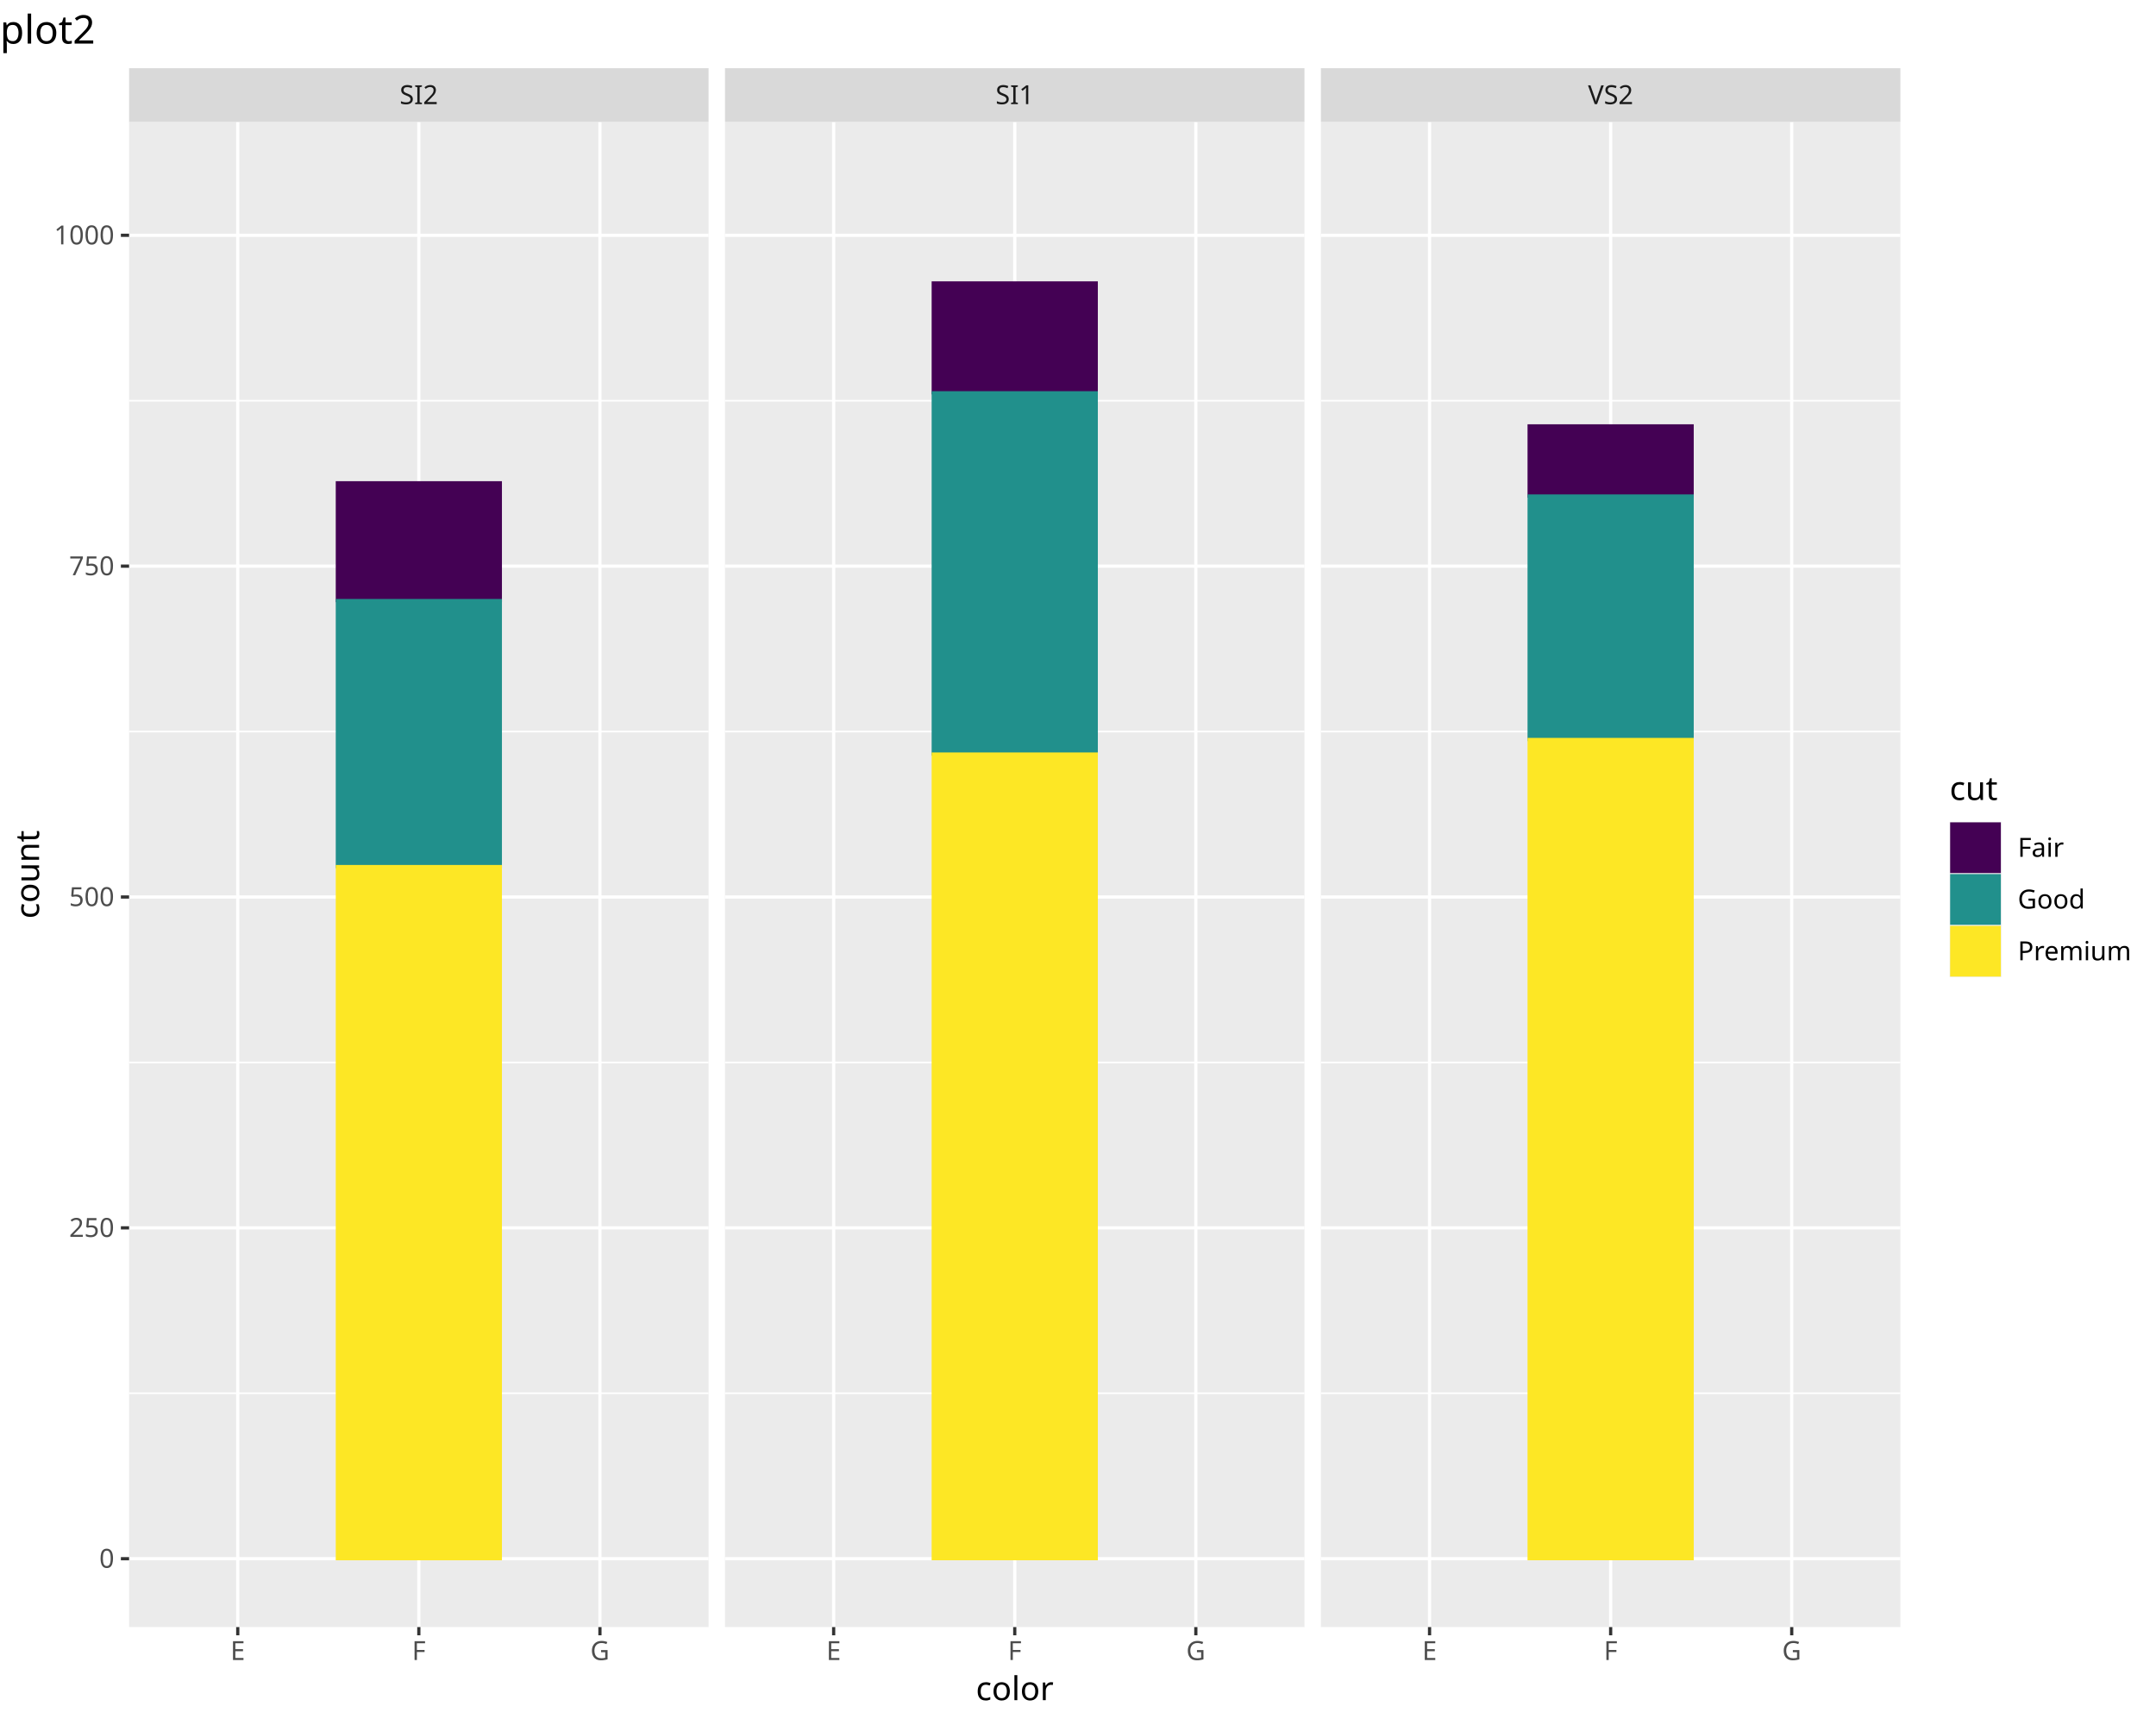
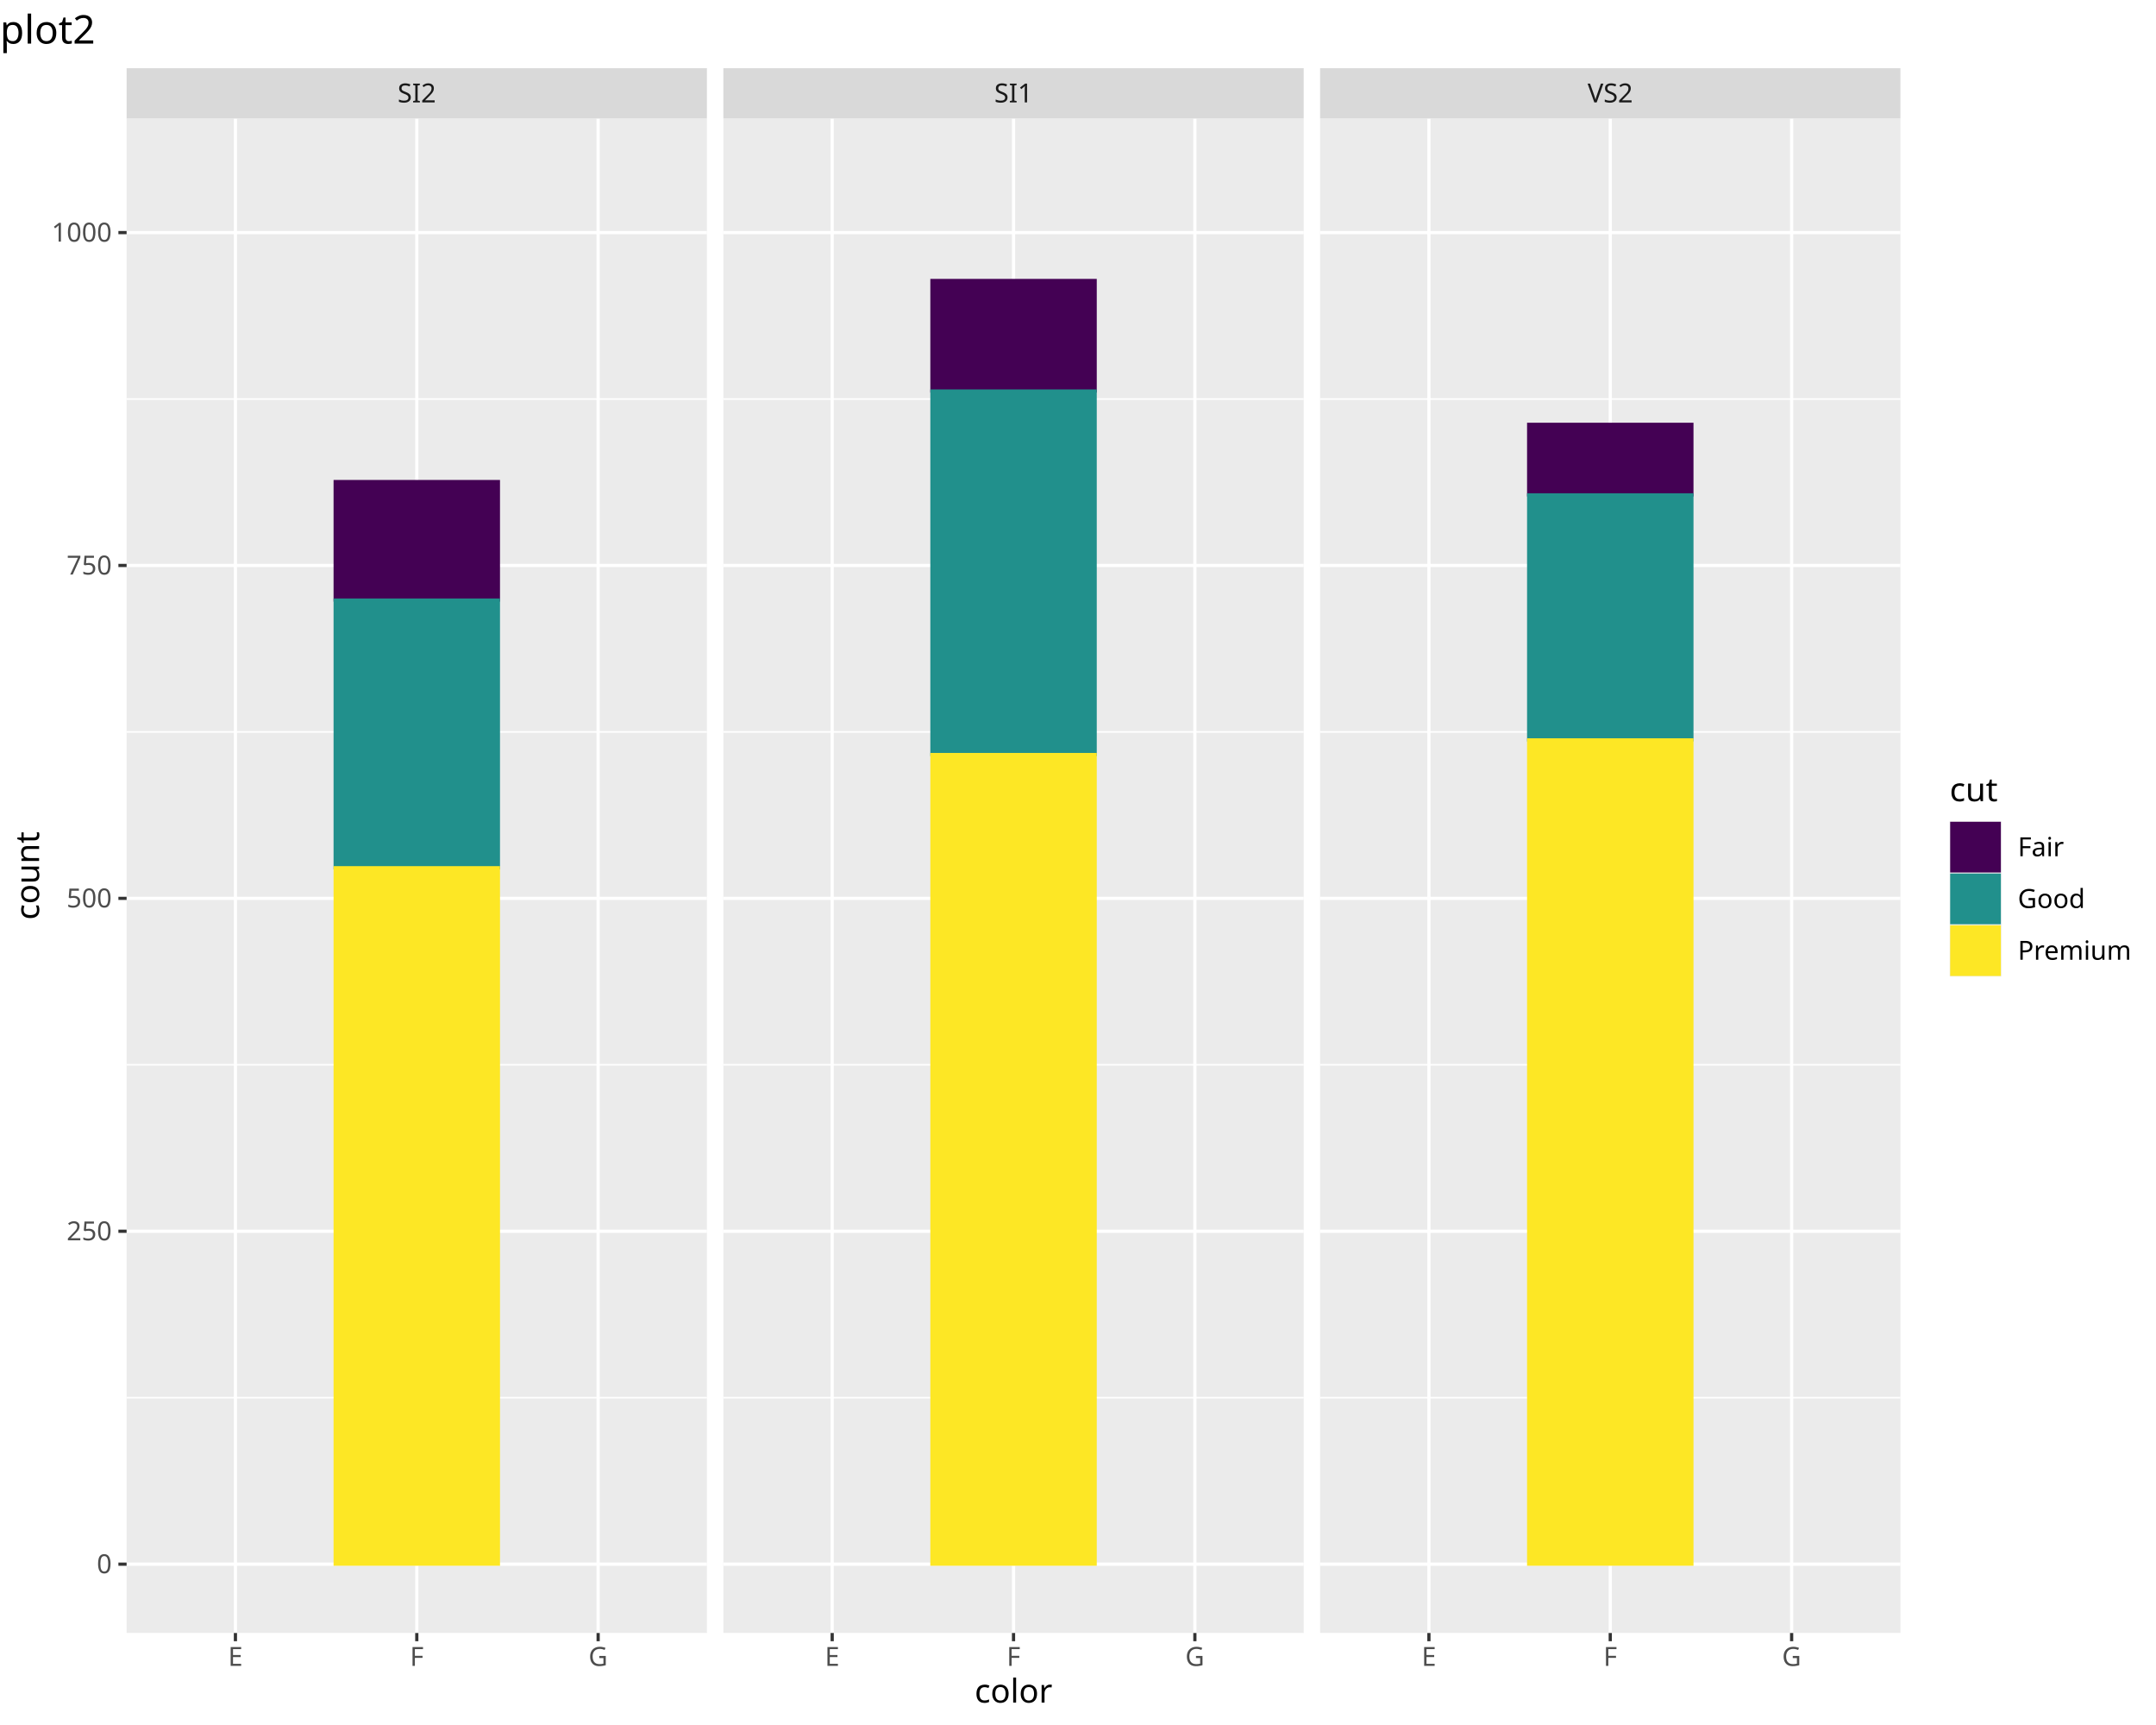
<svg xmlns="http://www.w3.org/2000/svg" class="svglite" data-engine-version="2.0" width="720.00pt" height="576.00pt" viewBox="0 0 720.00 576.00">
  <defs>
    <style type="text/css">
    .svglite line, .svglite polyline, .svglite polygon, .svglite path, .svglite rect, .svglite circle {
      fill: none;
      stroke: #000000;
      stroke-linecap: round;
      stroke-linejoin: round;
      stroke-miterlimit: 10.00;
    }
  </style>
  </defs>
  <rect width="100%" height="100%" style="stroke: none; fill: #FFFFFF;" />
  <defs>
    <clipPath id="cpMC4wMHw3MjAuMDB8MC4wMHw1NzYuMDA=">
      <rect x="0.00" y="0.00" width="720.00" height="576.00" />
    </clipPath>
  </defs>
  <g clip-path="url(#cpMC4wMHw3MjAuMDB8MC4wMHw1NzYuMDA=)">
- </g>
+     <rect x="0.00" y="0.00" width="720.00" height="576.00" style="stroke-width: 0.00; stroke: none;" />
+   </g>
  <defs>
    <clipPath id="cpMC4wMHw3MjAuMDB8MTcuMzB8NTc2LjAw">
      <rect x="0.00" y="17.30" width="720.00" height="558.70" />
    </clipPath>
  </defs>
  <g clip-path="url(#cpMC4wMHw3MjAuMDB8MTcuMzB8NTc2LjAw)">
    <rect x="0" y="17.30" width="720.00" height="558.70" style="stroke-width: 1.07; stroke: #FFFFFF; fill: #FFFFFF;" />
  </g>
-   <defs>
-     <clipPath id="cpNDMuMTF8MjM2LjYzfDQwLjcwfDU0My4zMQ==">
-       <rect x="43.11" y="40.70" width="193.52" height="502.61" />
-     </clipPath>
-   </defs>
-   <g clip-path="url(#cpNDMuMTF8MjM2LjYzfDQwLjcwfDU0My4zMQ==)">
-     <rect x="43.11" y="40.70" width="193.52" height="502.61" style="stroke-width: 1.07; stroke: none; fill: #EBEBEB;" />
-     <polyline points="43.11,465.23 236.63,465.23 " style="stroke-width: 0.53; stroke: #FFFFFF; stroke-linecap: butt;" />
-     <polyline points="43.11,354.76 236.63,354.76 " style="stroke-width: 0.53; stroke: #FFFFFF; stroke-linecap: butt;" />
-     <polyline points="43.11,244.28 236.63,244.28 " style="stroke-width: 0.53; stroke: #FFFFFF; stroke-linecap: butt;" />
-     <polyline points="43.11,133.81 236.63,133.81 " style="stroke-width: 0.53; stroke: #FFFFFF; stroke-linecap: butt;" />
-     <polyline points="43.11,520.47 236.63,520.47 " style="stroke-width: 1.07; stroke: #FFFFFF; stroke-linecap: butt;" />
-     <polyline points="43.11,409.99 236.63,409.99 " style="stroke-width: 1.07; stroke: #FFFFFF; stroke-linecap: butt;" />
-     <polyline points="43.11,299.52 236.63,299.52 " style="stroke-width: 1.07; stroke: #FFFFFF; stroke-linecap: butt;" />
-     <polyline points="43.11,189.05 236.63,189.05 " style="stroke-width: 1.07; stroke: #FFFFFF; stroke-linecap: butt;" />
-     <polyline points="43.11,78.57 236.63,78.57 " style="stroke-width: 1.07; stroke: #FFFFFF; stroke-linecap: butt;" />
-     <polyline points="79.40,543.31 79.40,40.70 " style="stroke-width: 1.07; stroke: #FFFFFF; stroke-linecap: butt;" />
-     <polyline points="139.87,543.31 139.87,40.70 " style="stroke-width: 1.07; stroke: #FFFFFF; stroke-linecap: butt;" />
-     <polyline points="200.35,543.31 200.35,40.70 " style="stroke-width: 1.07; stroke: #FFFFFF; stroke-linecap: butt;" />
-     <rect x="112.66" y="161.21" width="54.43" height="39.33" style="stroke-width: 1.07; stroke: #440154; stroke-linecap: butt; stroke-linejoin: miter; fill: #440154;" />
-     <rect x="112.66" y="200.54" width="54.43" height="88.82" style="stroke-width: 1.07; stroke: #21908C; stroke-linecap: butt; stroke-linejoin: miter; fill: #21908C;" />
-     <rect x="112.66" y="289.36" width="54.43" height="231.11" style="stroke-width: 1.07; stroke: #FDE725; stroke-linecap: butt; stroke-linejoin: miter; fill: #FDE725;" />
-   </g>
-   <g clip-path="url(#cpMC4wMHw3MjAuMDB8MTcuMzB8NTc2LjAw)">
- </g>
-   <defs>
-     <clipPath id="cpMjQyLjExfDQzNS42NHw0MC43MHw1NDMuMzE=">
-       <rect x="242.11" y="40.70" width="193.52" height="502.61" />
-     </clipPath>
-   </defs>
-   <g clip-path="url(#cpMjQyLjExfDQzNS42NHw0MC43MHw1NDMuMzE=)">
-     <rect x="242.11" y="40.70" width="193.52" height="502.61" style="stroke-width: 1.07; stroke: none; fill: #EBEBEB;" />
-     <polyline points="242.11,465.23 435.64,465.23 " style="stroke-width: 0.53; stroke: #FFFFFF; stroke-linecap: butt;" />
-     <polyline points="242.11,354.76 435.64,354.76 " style="stroke-width: 0.53; stroke: #FFFFFF; stroke-linecap: butt;" />
-     <polyline points="242.11,244.28 435.64,244.28 " style="stroke-width: 0.53; stroke: #FFFFFF; stroke-linecap: butt;" />
-     <polyline points="242.11,133.81 435.64,133.81 " style="stroke-width: 0.53; stroke: #FFFFFF; stroke-linecap: butt;" />
-     <polyline points="242.11,520.47 435.64,520.47 " style="stroke-width: 1.07; stroke: #FFFFFF; stroke-linecap: butt;" />
-     <polyline points="242.11,409.99 435.64,409.99 " style="stroke-width: 1.07; stroke: #FFFFFF; stroke-linecap: butt;" />
-     <polyline points="242.11,299.52 435.64,299.52 " style="stroke-width: 1.07; stroke: #FFFFFF; stroke-linecap: butt;" />
-     <polyline points="242.11,189.05 435.64,189.05 " style="stroke-width: 1.07; stroke: #FFFFFF; stroke-linecap: butt;" />
-     <polyline points="242.11,78.57 435.64,78.57 " style="stroke-width: 1.07; stroke: #FFFFFF; stroke-linecap: butt;" />
-     <polyline points="278.40,543.31 278.40,40.70 " style="stroke-width: 1.07; stroke: #FFFFFF; stroke-linecap: butt;" />
-     <polyline points="338.88,543.31 338.88,40.70 " style="stroke-width: 1.07; stroke: #FFFFFF; stroke-linecap: butt;" />
-     <polyline points="399.35,543.31 399.35,40.70 " style="stroke-width: 1.07; stroke: #FFFFFF; stroke-linecap: butt;" />
-     <rect x="311.66" y="94.48" width="54.43" height="36.68" style="stroke-width: 1.07; stroke: #440154; stroke-linecap: butt; stroke-linejoin: miter; fill: #440154;" />
-     <rect x="311.66" y="131.16" width="54.43" height="120.64" style="stroke-width: 1.07; stroke: #21908C; stroke-linecap: butt; stroke-linejoin: miter; fill: #21908C;" />
-     <rect x="311.66" y="251.79" width="54.43" height="268.67" style="stroke-width: 1.07; stroke: #FDE725; stroke-linecap: butt; stroke-linejoin: miter; fill: #FDE725;" />
-   </g>
-   <g clip-path="url(#cpMC4wMHw3MjAuMDB8MTcuMzB8NTc2LjAw)">
- </g>
-   <defs>
-     <clipPath id="cpNDQxLjEyfDYzNC42NHw0MC43MHw1NDMuMzE=">
-       <rect x="441.12" y="40.70" width="193.52" height="502.61" />
-     </clipPath>
-   </defs>
-   <g clip-path="url(#cpNDQxLjEyfDYzNC42NHw0MC43MHw1NDMuMzE=)">
-     <rect x="441.12" y="40.70" width="193.52" height="502.61" style="stroke-width: 1.07; stroke: none; fill: #EBEBEB;" />
-     <polyline points="441.12,465.23 634.64,465.23 " style="stroke-width: 0.53; stroke: #FFFFFF; stroke-linecap: butt;" />
-     <polyline points="441.12,354.76 634.64,354.76 " style="stroke-width: 0.53; stroke: #FFFFFF; stroke-linecap: butt;" />
-     <polyline points="441.12,244.28 634.64,244.28 " style="stroke-width: 0.53; stroke: #FFFFFF; stroke-linecap: butt;" />
-     <polyline points="441.12,133.81 634.64,133.81 " style="stroke-width: 0.53; stroke: #FFFFFF; stroke-linecap: butt;" />
-     <polyline points="441.12,520.47 634.64,520.47 " style="stroke-width: 1.07; stroke: #FFFFFF; stroke-linecap: butt;" />
-     <polyline points="441.12,409.99 634.64,409.99 " style="stroke-width: 1.07; stroke: #FFFFFF; stroke-linecap: butt;" />
-     <polyline points="441.12,299.52 634.64,299.52 " style="stroke-width: 1.07; stroke: #FFFFFF; stroke-linecap: butt;" />
-     <polyline points="441.12,189.05 634.64,189.05 " style="stroke-width: 1.07; stroke: #FFFFFF; stroke-linecap: butt;" />
-     <polyline points="441.12,78.57 634.64,78.57 " style="stroke-width: 1.07; stroke: #FFFFFF; stroke-linecap: butt;" />
-     <polyline points="477.40,543.31 477.40,40.70 " style="stroke-width: 1.07; stroke: #FFFFFF; stroke-linecap: butt;" />
-     <polyline points="537.88,543.31 537.88,40.70 " style="stroke-width: 1.07; stroke: #FFFFFF; stroke-linecap: butt;" />
-     <polyline points="598.35,543.31 598.35,40.70 " style="stroke-width: 1.07; stroke: #FFFFFF; stroke-linecap: butt;" />
-     <rect x="510.66" y="142.21" width="54.43" height="23.42" style="stroke-width: 1.07; stroke: #440154; stroke-linecap: butt; stroke-linejoin: miter; fill: #440154;" />
-     <rect x="510.66" y="165.63" width="54.43" height="81.31" style="stroke-width: 1.07; stroke: #21908C; stroke-linecap: butt; stroke-linejoin: miter; fill: #21908C;" />
-     <rect x="510.66" y="246.93" width="54.43" height="273.53" style="stroke-width: 1.07; stroke: #FDE725; stroke-linecap: butt; stroke-linejoin: miter; fill: #FDE725;" />
-   </g>
-   <g clip-path="url(#cpMC4wMHw3MjAuMDB8MTcuMzB8NTc2LjAw)">
- </g>
-   <defs>
-     <clipPath id="cpNDMuMTF8MjM2LjYzfDIyLjc4fDQwLjcw">
-       <rect x="43.11" y="22.78" width="193.52" height="17.92" />
-     </clipPath>
-   </defs>
-   <g clip-path="url(#cpNDMuMTF8MjM2LjYzfDIyLjc4fDQwLjcw)">
-     <rect x="43.11" y="22.78" width="193.52" height="17.92" style="stroke-width: 1.07; stroke: none; fill: #D9D9D9;" />
-     <text x="139.87" y="34.77" text-anchor="middle" style="font-size: 8.80px; fill: #1A1A1A; font-family: sans;" textLength="13.21px" lengthAdjust="spacingAndGlyphs">SI2</text>
-   </g>
-   <g clip-path="url(#cpMC4wMHw3MjAuMDB8MTcuMzB8NTc2LjAw)">
- </g>
-   <defs>
-     <clipPath id="cpMjQyLjExfDQzNS42NHwyMi43OHw0MC43MA==">
-       <rect x="242.11" y="22.78" width="193.52" height="17.92" />
-     </clipPath>
-   </defs>
-   <g clip-path="url(#cpMjQyLjExfDQzNS42NHwyMi43OHw0MC43MA==)">
-     <rect x="242.11" y="22.78" width="193.52" height="17.92" style="stroke-width: 1.07; stroke: none; fill: #D9D9D9;" />
-     <text x="338.88" y="34.77" text-anchor="middle" style="font-size: 8.80px; fill: #1A1A1A; font-family: sans;" textLength="13.21px" lengthAdjust="spacingAndGlyphs">SI1</text>
-   </g>
-   <g clip-path="url(#cpMC4wMHw3MjAuMDB8MTcuMzB8NTc2LjAw)">
- </g>
-   <defs>
-     <clipPath id="cpNDQxLjEyfDYzNC42NHwyMi43OHw0MC43MA==">
-       <rect x="441.12" y="22.78" width="193.52" height="17.92" />
-     </clipPath>
-   </defs>
-   <g clip-path="url(#cpNDQxLjEyfDYzNC42NHwyMi43OHw0MC43MA==)">
-     <rect x="441.12" y="22.78" width="193.52" height="17.92" style="stroke-width: 1.07; stroke: none; fill: #D9D9D9;" />
-     <text x="537.88" y="34.77" text-anchor="middle" style="font-size: 8.80px; fill: #1A1A1A; font-family: sans;" textLength="16.64px" lengthAdjust="spacingAndGlyphs">VS2</text>
-   </g>
-   <g clip-path="url(#cpMC4wMHw3MjAuMDB8MTcuMzB8NTc2LjAw)">
- </g>
-   <g clip-path="url(#cpMC4wMHw3MjAuMDB8MC4wMHw1NzYuMDA=)">
- </g>
-   <g clip-path="url(#cpMC4wMHw3MjAuMDB8MTcuMzB8NTc2LjAw)">
- </g>
-   <g clip-path="url(#cpMC4wMHw3MjAuMDB8MC4wMHw1NzYuMDA=)">
- </g>
-   <g clip-path="url(#cpMC4wMHw3MjAuMDB8MTcuMzB8NTc2LjAw)">
- </g>
-   <g clip-path="url(#cpMC4wMHw3MjAuMDB8MC4wMHw1NzYuMDA=)">
- </g>
-   <g clip-path="url(#cpMC4wMHw3MjAuMDB8MTcuMzB8NTc2LjAw)">
- </g>
-   <g clip-path="url(#cpMC4wMHw3MjAuMDB8MC4wMHw1NzYuMDA=)">
-     <polyline points="79.40,546.05 79.40,543.31 " style="stroke-width: 1.07; stroke: #333333; stroke-linecap: butt;" />
-     <polyline points="139.87,546.05 139.87,543.31 " style="stroke-width: 1.07; stroke: #333333; stroke-linecap: butt;" />
-     <polyline points="200.35,546.05 200.35,543.31 " style="stroke-width: 1.07; stroke: #333333; stroke-linecap: butt;" />
-     <text x="79.40" y="554.30" text-anchor="middle" style="font-size: 8.80px; fill: #4D4D4D; font-family: sans;" textLength="5.87px" lengthAdjust="spacingAndGlyphs">E</text>
-     <text x="139.87" y="554.30" text-anchor="middle" style="font-size: 8.80px; fill: #4D4D4D; font-family: sans;" textLength="5.38px" lengthAdjust="spacingAndGlyphs">F</text>
-     <text x="200.35" y="554.30" text-anchor="middle" style="font-size: 8.80px; fill: #4D4D4D; font-family: sans;" textLength="6.85px" lengthAdjust="spacingAndGlyphs">G</text>
-   </g>
-   <g clip-path="url(#cpMC4wMHw3MjAuMDB8MTcuMzB8NTc2LjAw)">
- </g>
-   <g clip-path="url(#cpMC4wMHw3MjAuMDB8MC4wMHw1NzYuMDA=)">
-     <polyline points="278.40,546.05 278.40,543.31 " style="stroke-width: 1.07; stroke: #333333; stroke-linecap: butt;" />
-     <polyline points="338.88,546.05 338.88,543.31 " style="stroke-width: 1.07; stroke: #333333; stroke-linecap: butt;" />
-     <polyline points="399.35,546.05 399.35,543.31 " style="stroke-width: 1.07; stroke: #333333; stroke-linecap: butt;" />
-     <text x="278.40" y="554.30" text-anchor="middle" style="font-size: 8.80px; fill: #4D4D4D; font-family: sans;" textLength="5.87px" lengthAdjust="spacingAndGlyphs">E</text>
-     <text x="338.88" y="554.30" text-anchor="middle" style="font-size: 8.80px; fill: #4D4D4D; font-family: sans;" textLength="5.38px" lengthAdjust="spacingAndGlyphs">F</text>
-     <text x="399.35" y="554.30" text-anchor="middle" style="font-size: 8.80px; fill: #4D4D4D; font-family: sans;" textLength="6.85px" lengthAdjust="spacingAndGlyphs">G</text>
-   </g>
-   <g clip-path="url(#cpMC4wMHw3MjAuMDB8MTcuMzB8NTc2LjAw)">
- </g>
-   <g clip-path="url(#cpMC4wMHw3MjAuMDB8MC4wMHw1NzYuMDA=)">
-     <polyline points="477.40,546.05 477.40,543.31 " style="stroke-width: 1.07; stroke: #333333; stroke-linecap: butt;" />
-     <polyline points="537.88,546.05 537.88,543.31 " style="stroke-width: 1.07; stroke: #333333; stroke-linecap: butt;" />
-     <polyline points="598.35,546.05 598.35,543.31 " style="stroke-width: 1.07; stroke: #333333; stroke-linecap: butt;" />
-     <text x="477.40" y="554.30" text-anchor="middle" style="font-size: 8.80px; fill: #4D4D4D; font-family: sans;" textLength="5.87px" lengthAdjust="spacingAndGlyphs">E</text>
-     <text x="537.88" y="554.30" text-anchor="middle" style="font-size: 8.80px; fill: #4D4D4D; font-family: sans;" textLength="5.38px" lengthAdjust="spacingAndGlyphs">F</text>
-     <text x="598.35" y="554.30" text-anchor="middle" style="font-size: 8.80px; fill: #4D4D4D; font-family: sans;" textLength="6.85px" lengthAdjust="spacingAndGlyphs">G</text>
-   </g>
-   <g clip-path="url(#cpMC4wMHw3MjAuMDB8MTcuMzB8NTc2LjAw)">
- </g>
-   <g clip-path="url(#cpMC4wMHw3MjAuMDB8MC4wMHw1NzYuMDA=)">
- </g>
-   <g clip-path="url(#cpMC4wMHw3MjAuMDB8MTcuMzB8NTc2LjAw)">
- </g>
-   <g clip-path="url(#cpMC4wMHw3MjAuMDB8MC4wMHw1NzYuMDA=)">
- </g>
-   <g clip-path="url(#cpMC4wMHw3MjAuMDB8MTcuMzB8NTc2LjAw)">
- </g>
-   <g clip-path="url(#cpMC4wMHw3MjAuMDB8MC4wMHw1NzYuMDA=)">
-     <text x="38.18" y="523.50" text-anchor="end" style="font-size: 8.80px; fill: #4D4D4D; font-family: sans;" textLength="4.89px" lengthAdjust="spacingAndGlyphs">0</text>
-     <text x="38.18" y="413.02" text-anchor="end" style="font-size: 8.80px; fill: #4D4D4D; font-family: sans;" textLength="14.68px" lengthAdjust="spacingAndGlyphs">250</text>
-     <text x="38.18" y="302.55" text-anchor="end" style="font-size: 8.80px; fill: #4D4D4D; font-family: sans;" textLength="14.68px" lengthAdjust="spacingAndGlyphs">500</text>
-     <text x="38.18" y="192.07" text-anchor="end" style="font-size: 8.80px; fill: #4D4D4D; font-family: sans;" textLength="14.68px" lengthAdjust="spacingAndGlyphs">750</text>
-     <text x="38.18" y="81.60" text-anchor="end" style="font-size: 8.80px; fill: #4D4D4D; font-family: sans;" textLength="19.58px" lengthAdjust="spacingAndGlyphs">1000</text>
-     <polyline points="40.37,520.47 43.11,520.47 " style="stroke-width: 1.07; stroke: #333333; stroke-linecap: butt;" />
-     <polyline points="40.37,409.99 43.11,409.99 " style="stroke-width: 1.07; stroke: #333333; stroke-linecap: butt;" />
-     <polyline points="40.37,299.52 43.11,299.52 " style="stroke-width: 1.07; stroke: #333333; stroke-linecap: butt;" />
-     <polyline points="40.37,189.05 43.11,189.05 " style="stroke-width: 1.07; stroke: #333333; stroke-linecap: butt;" />
-     <polyline points="40.37,78.57 43.11,78.57 " style="stroke-width: 1.07; stroke: #333333; stroke-linecap: butt;" />
-   </g>
-   <g clip-path="url(#cpMC4wMHw3MjAuMDB8MTcuMzB8NTc2LjAw)">
- </g>
-   <g clip-path="url(#cpMC4wMHw3MjAuMDB8MC4wMHw1NzYuMDA=)">
- </g>
-   <g clip-path="url(#cpMC4wMHw3MjAuMDB8MTcuMzB8NTc2LjAw)">
- </g>
-   <g clip-path="url(#cpMC4wMHw3MjAuMDB8MC4wMHw1NzYuMDA=)">
- </g>
-   <g clip-path="url(#cpMC4wMHw3MjAuMDB8MTcuMzB8NTc2LjAw)">
- </g>
-   <g clip-path="url(#cpMC4wMHw3MjAuMDB8MC4wMHw1NzYuMDA=)">
- </g>
-   <g clip-path="url(#cpMC4wMHw3MjAuMDB8MTcuMzB8NTc2LjAw)">
- </g>
-   <g clip-path="url(#cpMC4wMHw3MjAuMDB8MC4wMHw1NzYuMDA=)">
- </g>
-   <g clip-path="url(#cpMC4wMHw3MjAuMDB8MTcuMzB8NTc2LjAw)">
- </g>
-   <g clip-path="url(#cpMC4wMHw3MjAuMDB8MC4wMHw1NzYuMDA=)">
-     <text x="338.88" y="567.71" text-anchor="middle" style="font-size: 11.00px; font-family: sans;" textLength="23.85px" lengthAdjust="spacingAndGlyphs">color</text>
-   </g>
-   <g clip-path="url(#cpMC4wMHw3MjAuMDB8MTcuMzB8NTc2LjAw)">
- </g>
-   <g clip-path="url(#cpMC4wMHw3MjAuMDB8MC4wMHw1NzYuMDA=)">
-     <text transform="translate(13.05,292.01) rotate(-90)" text-anchor="middle" style="font-size: 11.00px; font-family: sans;" textLength="26.91px" lengthAdjust="spacingAndGlyphs">count</text>
-   </g>
-   <g clip-path="url(#cpMC4wMHw3MjAuMDB8MTcuMzB8NTc2LjAw)">
- </g>
-   <g clip-path="url(#cpMC4wMHw3MjAuMDB8MC4wMHw1NzYuMDA=)">
- </g>
-   <g clip-path="url(#cpMC4wMHw3MjAuMDB8MTcuMzB8NTc2LjAw)">
- </g>
-   <g clip-path="url(#cpMC4wMHw3MjAuMDB8MC4wMHw1NzYuMDA=)">
-     <rect x="645.60" y="252.27" width="68.92" height="79.47" style="stroke-width: 1.07; stroke: none; fill: #FFFFFF;" />
-     <text x="651.08" y="267.13" style="font-size: 11.00px; font-family: sans;" textLength="14.68px" lengthAdjust="spacingAndGlyphs">cut</text>
-     <rect x="651.08" y="274.42" width="17.28" height="17.28" style="stroke-width: 1.07; stroke: none; fill: #EBEBEB;" />
-     <rect x="651.79" y="275.13" width="15.86" height="15.86" style="stroke-width: 1.07; stroke: #440154; stroke-linecap: butt; stroke-linejoin: miter; fill: #440154;" />
-     <rect x="651.08" y="291.70" width="17.28" height="17.28" style="stroke-width: 1.07; stroke: none; fill: #EBEBEB;" />
-     <rect x="651.79" y="292.41" width="15.86" height="15.86" style="stroke-width: 1.07; stroke: #21908C; stroke-linecap: butt; stroke-linejoin: miter; fill: #21908C;" />
-     <rect x="651.08" y="308.98" width="17.28" height="17.28" style="stroke-width: 1.07; stroke: none; fill: #EBEBEB;" />
-     <rect x="651.79" y="309.69" width="15.86" height="15.86" style="stroke-width: 1.07; stroke: #FDE725; stroke-linecap: butt; stroke-linejoin: miter; fill: #FDE725;" />
-     <text x="673.84" y="286.09" style="font-size: 8.80px; font-family: sans;" textLength="15.15px" lengthAdjust="spacingAndGlyphs">Fair</text>
-     <text x="673.84" y="303.37" style="font-size: 8.80px; font-family: sans;" textLength="21.53px" lengthAdjust="spacingAndGlyphs">Good</text>
-     <text x="673.84" y="320.65" style="font-size: 8.80px; font-family: sans;" textLength="35.21px" lengthAdjust="spacingAndGlyphs">Premium</text>
+   <g clip-path="url(#cpMC4wMHw3MjAuMDB8MC4wMHw1NzYuMDA=)">
+ </g>
+   <defs>
+     <clipPath id="cpNDIuMjh8MjM2LjA5fDM5LjU1fDU0NS4yOA==">
+       <rect x="42.28" y="39.55" width="193.80" height="505.72" />
+     </clipPath>
+   </defs>
+   <g clip-path="url(#cpNDIuMjh8MjM2LjA5fDM5LjU1fDU0NS4yOA==)">
+     <rect x="42.28" y="39.55" width="193.80" height="505.72" style="stroke-width: 1.07; stroke: none; fill: #EBEBEB;" />
+     <polyline points="42.28,466.71 236.09,466.71 " style="stroke-width: 0.53; stroke: #FFFFFF; stroke-linecap: butt;" />
+     <polyline points="42.28,355.55 236.09,355.55 " style="stroke-width: 0.53; stroke: #FFFFFF; stroke-linecap: butt;" />
+     <polyline points="42.28,244.39 236.09,244.39 " style="stroke-width: 0.53; stroke: #FFFFFF; stroke-linecap: butt;" />
+     <polyline points="42.28,133.24 236.09,133.24 " style="stroke-width: 0.53; stroke: #FFFFFF; stroke-linecap: butt;" />
+     <polyline points="42.28,522.29 236.09,522.29 " style="stroke-width: 1.07; stroke: #FFFFFF; stroke-linecap: butt;" />
+     <polyline points="42.28,411.13 236.09,411.13 " style="stroke-width: 1.07; stroke: #FFFFFF; stroke-linecap: butt;" />
+     <polyline points="42.28,299.97 236.09,299.97 " style="stroke-width: 1.07; stroke: #FFFFFF; stroke-linecap: butt;" />
+     <polyline points="42.28,188.82 236.09,188.82 " style="stroke-width: 1.07; stroke: #FFFFFF; stroke-linecap: butt;" />
+     <polyline points="42.28,77.66 236.09,77.66 " style="stroke-width: 1.07; stroke: #FFFFFF; stroke-linecap: butt;" />
+     <polyline points="78.62,545.28 78.62,39.55 " style="stroke-width: 1.07; stroke: #FFFFFF; stroke-linecap: butt;" />
+     <polyline points="139.19,545.28 139.19,39.55 " style="stroke-width: 1.07; stroke: #FFFFFF; stroke-linecap: butt;" />
+     <polyline points="199.75,545.28 199.75,39.55 " style="stroke-width: 1.07; stroke: #FFFFFF; stroke-linecap: butt;" />
+     <rect x="111.93" y="160.80" width="54.51" height="39.57" style="stroke-width: 1.07; stroke: #440154; stroke-linecap: butt; stroke-linejoin: miter; fill: #440154;" />
+     <rect x="111.93" y="200.38" width="54.51" height="89.37" style="stroke-width: 1.07; stroke: #21908C; stroke-linecap: butt; stroke-linejoin: miter; fill: #21908C;" />
+     <rect x="111.93" y="289.75" width="54.51" height="232.54" style="stroke-width: 1.07; stroke: #FDE725; stroke-linecap: butt; stroke-linejoin: miter; fill: #FDE725;" />
+   </g>
+   <g clip-path="url(#cpMC4wMHw3MjAuMDB8MC4wMHw1NzYuMDA=)">
+ </g>
+   <g clip-path="url(#cpMC4wMHw3MjAuMDB8MTcuMzB8NTc2LjAw)">
+ </g>
+   <g clip-path="url(#cpMC4wMHw3MjAuMDB8MC4wMHw1NzYuMDA=)">
+ </g>
+   <defs>
+     <clipPath id="cpMjQxLjU3fDQzNS4zN3wzOS41NXw1NDUuMjg=">
+       <rect x="241.57" y="39.55" width="193.80" height="505.72" />
+     </clipPath>
+   </defs>
+   <g clip-path="url(#cpMjQxLjU3fDQzNS4zN3wzOS41NXw1NDUuMjg=)">
+     <rect x="241.57" y="39.55" width="193.80" height="505.72" style="stroke-width: 1.07; stroke: none; fill: #EBEBEB;" />
+     <polyline points="241.57,466.71 435.37,466.71 " style="stroke-width: 0.53; stroke: #FFFFFF; stroke-linecap: butt;" />
+     <polyline points="241.57,355.55 435.37,355.55 " style="stroke-width: 0.53; stroke: #FFFFFF; stroke-linecap: butt;" />
+     <polyline points="241.57,244.39 435.37,244.39 " style="stroke-width: 0.53; stroke: #FFFFFF; stroke-linecap: butt;" />
+     <polyline points="241.57,133.24 435.37,133.24 " style="stroke-width: 0.53; stroke: #FFFFFF; stroke-linecap: butt;" />
+     <polyline points="241.57,522.29 435.37,522.29 " style="stroke-width: 1.07; stroke: #FFFFFF; stroke-linecap: butt;" />
+     <polyline points="241.57,411.13 435.37,411.13 " style="stroke-width: 1.07; stroke: #FFFFFF; stroke-linecap: butt;" />
+     <polyline points="241.57,299.97 435.37,299.97 " style="stroke-width: 1.07; stroke: #FFFFFF; stroke-linecap: butt;" />
+     <polyline points="241.57,188.82 435.37,188.82 " style="stroke-width: 1.07; stroke: #FFFFFF; stroke-linecap: butt;" />
+     <polyline points="241.57,77.66 435.37,77.66 " style="stroke-width: 1.07; stroke: #FFFFFF; stroke-linecap: butt;" />
+     <polyline points="277.91,545.28 277.91,39.55 " style="stroke-width: 1.07; stroke: #FFFFFF; stroke-linecap: butt;" />
+     <polyline points="338.47,545.28 338.47,39.55 " style="stroke-width: 1.07; stroke: #FFFFFF; stroke-linecap: butt;" />
+     <polyline points="399.03,545.28 399.03,39.55 " style="stroke-width: 1.07; stroke: #FFFFFF; stroke-linecap: butt;" />
+     <rect x="311.22" y="93.66" width="54.51" height="36.90" style="stroke-width: 1.07; stroke: #440154; stroke-linecap: butt; stroke-linejoin: miter; fill: #440154;" />
+     <rect x="311.22" y="130.57" width="54.51" height="121.38" style="stroke-width: 1.07; stroke: #21908C; stroke-linecap: butt; stroke-linejoin: miter; fill: #21908C;" />
+     <rect x="311.22" y="251.95" width="54.51" height="270.34" style="stroke-width: 1.07; stroke: #FDE725; stroke-linecap: butt; stroke-linejoin: miter; fill: #FDE725;" />
+   </g>
+   <g clip-path="url(#cpMC4wMHw3MjAuMDB8MC4wMHw1NzYuMDA=)">
+ </g>
+   <g clip-path="url(#cpMC4wMHw3MjAuMDB8MTcuMzB8NTc2LjAw)">
+ </g>
+   <g clip-path="url(#cpMC4wMHw3MjAuMDB8MC4wMHw1NzYuMDA=)">
+ </g>
+   <defs>
+     <clipPath id="cpNDQwLjg1fDYzNC42NnwzOS41NXw1NDUuMjg=">
+       <rect x="440.85" y="39.55" width="193.80" height="505.72" />
+     </clipPath>
+   </defs>
+   <g clip-path="url(#cpNDQwLjg1fDYzNC42NnwzOS41NXw1NDUuMjg=)">
+     <rect x="440.85" y="39.55" width="193.80" height="505.72" style="stroke-width: 1.07; stroke: none; fill: #EBEBEB;" />
+     <polyline points="440.85,466.71 634.66,466.71 " style="stroke-width: 0.53; stroke: #FFFFFF; stroke-linecap: butt;" />
+     <polyline points="440.85,355.55 634.66,355.55 " style="stroke-width: 0.53; stroke: #FFFFFF; stroke-linecap: butt;" />
+     <polyline points="440.85,244.39 634.66,244.39 " style="stroke-width: 0.53; stroke: #FFFFFF; stroke-linecap: butt;" />
+     <polyline points="440.85,133.24 634.66,133.24 " style="stroke-width: 0.53; stroke: #FFFFFF; stroke-linecap: butt;" />
+     <polyline points="440.85,522.29 634.66,522.29 " style="stroke-width: 1.07; stroke: #FFFFFF; stroke-linecap: butt;" />
+     <polyline points="440.85,411.13 634.66,411.13 " style="stroke-width: 1.07; stroke: #FFFFFF; stroke-linecap: butt;" />
+     <polyline points="440.85,299.97 634.66,299.97 " style="stroke-width: 1.07; stroke: #FFFFFF; stroke-linecap: butt;" />
+     <polyline points="440.85,188.82 634.66,188.82 " style="stroke-width: 1.07; stroke: #FFFFFF; stroke-linecap: butt;" />
+     <polyline points="440.85,77.66 634.66,77.66 " style="stroke-width: 1.07; stroke: #FFFFFF; stroke-linecap: butt;" />
+     <polyline points="477.19,545.28 477.19,39.55 " style="stroke-width: 1.07; stroke: #FFFFFF; stroke-linecap: butt;" />
+     <polyline points="537.75,545.28 537.75,39.55 " style="stroke-width: 1.07; stroke: #FFFFFF; stroke-linecap: butt;" />
+     <polyline points="598.32,545.28 598.32,39.55 " style="stroke-width: 1.07; stroke: #FFFFFF; stroke-linecap: butt;" />
+     <rect x="510.50" y="141.69" width="54.51" height="23.57" style="stroke-width: 1.07; stroke: #440154; stroke-linecap: butt; stroke-linejoin: miter; fill: #440154;" />
+     <rect x="510.50" y="165.25" width="54.51" height="81.81" style="stroke-width: 1.07; stroke: #21908C; stroke-linecap: butt; stroke-linejoin: miter; fill: #21908C;" />
+     <rect x="510.50" y="247.06" width="54.51" height="275.23" style="stroke-width: 1.07; stroke: #FDE725; stroke-linecap: butt; stroke-linejoin: miter; fill: #FDE725;" />
+   </g>
+   <g clip-path="url(#cpMC4wMHw3MjAuMDB8MC4wMHw1NzYuMDA=)">
+ </g>
+   <g clip-path="url(#cpMC4wMHw3MjAuMDB8MTcuMzB8NTc2LjAw)">
+ </g>
+   <g clip-path="url(#cpMC4wMHw3MjAuMDB8MC4wMHw1NzYuMDA=)">
+ </g>
+   <defs>
+     <clipPath id="cpNDIuMjh8MjM2LjA5fDIyLjc4fDM5LjU1">
+       <rect x="42.28" y="22.78" width="193.80" height="16.77" />
+     </clipPath>
+   </defs>
+   <g clip-path="url(#cpNDIuMjh8MjM2LjA5fDIyLjc4fDM5LjU1)">
+     <rect x="42.28" y="22.78" width="193.80" height="16.77" style="stroke-width: 1.07; stroke: none; fill: #D9D9D9;" />
+     <text x="139.19" y="34.20" text-anchor="middle" style="font-size: 8.80px; fill: #1A1A1A; font-family: sans;" textLength="13.21px" lengthAdjust="spacingAndGlyphs">SI2</text>
+   </g>
+   <g clip-path="url(#cpMC4wMHw3MjAuMDB8MC4wMHw1NzYuMDA=)">
+ </g>
+   <g clip-path="url(#cpMC4wMHw3MjAuMDB8MTcuMzB8NTc2LjAw)">
+ </g>
+   <g clip-path="url(#cpMC4wMHw3MjAuMDB8MC4wMHw1NzYuMDA=)">
+ </g>
+   <defs>
+     <clipPath id="cpMjQxLjU3fDQzNS4zN3wyMi43OHwzOS41NQ==">
+       <rect x="241.57" y="22.78" width="193.80" height="16.77" />
+     </clipPath>
+   </defs>
+   <g clip-path="url(#cpMjQxLjU3fDQzNS4zN3wyMi43OHwzOS41NQ==)">
+     <rect x="241.57" y="22.78" width="193.80" height="16.77" style="stroke-width: 1.07; stroke: none; fill: #D9D9D9;" />
+     <text x="338.47" y="34.20" text-anchor="middle" style="font-size: 8.80px; fill: #1A1A1A; font-family: sans;" textLength="13.21px" lengthAdjust="spacingAndGlyphs">SI1</text>
+   </g>
+   <g clip-path="url(#cpMC4wMHw3MjAuMDB8MC4wMHw1NzYuMDA=)">
+ </g>
+   <g clip-path="url(#cpMC4wMHw3MjAuMDB8MTcuMzB8NTc2LjAw)">
+ </g>
+   <g clip-path="url(#cpMC4wMHw3MjAuMDB8MC4wMHw1NzYuMDA=)">
+ </g>
+   <defs>
+     <clipPath id="cpNDQwLjg1fDYzNC42NnwyMi43OHwzOS41NQ==">
+       <rect x="440.85" y="22.78" width="193.80" height="16.77" />
+     </clipPath>
+   </defs>
+   <g clip-path="url(#cpNDQwLjg1fDYzNC42NnwyMi43OHwzOS41NQ==)">
+     <rect x="440.85" y="22.78" width="193.80" height="16.77" style="stroke-width: 1.07; stroke: none; fill: #D9D9D9;" />
+     <text x="537.75" y="34.20" text-anchor="middle" style="font-size: 8.80px; fill: #1A1A1A; font-family: sans;" textLength="16.64px" lengthAdjust="spacingAndGlyphs">VS2</text>
+   </g>
+   <g clip-path="url(#cpMC4wMHw3MjAuMDB8MC4wMHw1NzYuMDA=)">
+ </g>
+   <g clip-path="url(#cpMC4wMHw3MjAuMDB8MTcuMzB8NTc2LjAw)">
+ </g>
+   <g clip-path="url(#cpMC4wMHw3MjAuMDB8MC4wMHw1NzYuMDA=)">
+ </g>
+   <g clip-path="url(#cpMC4wMHw3MjAuMDB8MTcuMzB8NTc2LjAw)">
+ </g>
+   <g clip-path="url(#cpMC4wMHw3MjAuMDB8MC4wMHw1NzYuMDA=)">
+ </g>
+   <g clip-path="url(#cpMC4wMHw3MjAuMDB8MTcuMzB8NTc2LjAw)">
+ </g>
+   <g clip-path="url(#cpMC4wMHw3MjAuMDB8MC4wMHw1NzYuMDA=)">
+ </g>
+   <g clip-path="url(#cpMC4wMHw3MjAuMDB8MTcuMzB8NTc2LjAw)">
+ </g>
+   <g clip-path="url(#cpMC4wMHw3MjAuMDB8MC4wMHw1NzYuMDA=)">
+     <polyline points="78.62,548.02 78.62,545.28 " style="stroke-width: 1.07; stroke: #333333; stroke-linecap: butt;" />
+     <polyline points="139.19,548.02 139.19,545.28 " style="stroke-width: 1.07; stroke: #333333; stroke-linecap: butt;" />
+     <polyline points="199.75,548.02 199.75,545.28 " style="stroke-width: 1.07; stroke: #333333; stroke-linecap: butt;" />
+     <text x="78.62" y="556.26" text-anchor="middle" style="font-size: 8.80px; fill: #4D4D4D; font-family: sans;" textLength="5.87px" lengthAdjust="spacingAndGlyphs">E</text>
+     <text x="139.19" y="556.26" text-anchor="middle" style="font-size: 8.80px; fill: #4D4D4D; font-family: sans;" textLength="5.38px" lengthAdjust="spacingAndGlyphs">F</text>
+     <text x="199.75" y="556.26" text-anchor="middle" style="font-size: 8.80px; fill: #4D4D4D; font-family: sans;" textLength="6.85px" lengthAdjust="spacingAndGlyphs">G</text>
+   </g>
+   <g clip-path="url(#cpMC4wMHw3MjAuMDB8MTcuMzB8NTc2LjAw)">
+ </g>
+   <g clip-path="url(#cpMC4wMHw3MjAuMDB8MC4wMHw1NzYuMDA=)">
+     <polyline points="277.91,548.02 277.91,545.28 " style="stroke-width: 1.07; stroke: #333333; stroke-linecap: butt;" />
+     <polyline points="338.47,548.02 338.47,545.28 " style="stroke-width: 1.07; stroke: #333333; stroke-linecap: butt;" />
+     <polyline points="399.03,548.02 399.03,545.28 " style="stroke-width: 1.07; stroke: #333333; stroke-linecap: butt;" />
+     <text x="277.91" y="556.26" text-anchor="middle" style="font-size: 8.80px; fill: #4D4D4D; font-family: sans;" textLength="5.87px" lengthAdjust="spacingAndGlyphs">E</text>
+     <text x="338.47" y="556.26" text-anchor="middle" style="font-size: 8.80px; fill: #4D4D4D; font-family: sans;" textLength="5.38px" lengthAdjust="spacingAndGlyphs">F</text>
+     <text x="399.03" y="556.26" text-anchor="middle" style="font-size: 8.80px; fill: #4D4D4D; font-family: sans;" textLength="6.85px" lengthAdjust="spacingAndGlyphs">G</text>
+   </g>
+   <g clip-path="url(#cpMC4wMHw3MjAuMDB8MTcuMzB8NTc2LjAw)">
+ </g>
+   <g clip-path="url(#cpMC4wMHw3MjAuMDB8MC4wMHw1NzYuMDA=)">
+     <polyline points="477.19,548.02 477.19,545.28 " style="stroke-width: 1.07; stroke: #333333; stroke-linecap: butt;" />
+     <polyline points="537.75,548.02 537.75,545.28 " style="stroke-width: 1.07; stroke: #333333; stroke-linecap: butt;" />
+     <polyline points="598.32,548.02 598.32,545.28 " style="stroke-width: 1.07; stroke: #333333; stroke-linecap: butt;" />
+     <text x="477.19" y="556.26" text-anchor="middle" style="font-size: 8.80px; fill: #4D4D4D; font-family: sans;" textLength="5.87px" lengthAdjust="spacingAndGlyphs">E</text>
+     <text x="537.75" y="556.26" text-anchor="middle" style="font-size: 8.80px; fill: #4D4D4D; font-family: sans;" textLength="5.38px" lengthAdjust="spacingAndGlyphs">F</text>
+     <text x="598.32" y="556.26" text-anchor="middle" style="font-size: 8.80px; fill: #4D4D4D; font-family: sans;" textLength="6.85px" lengthAdjust="spacingAndGlyphs">G</text>
+   </g>
+   <g clip-path="url(#cpMC4wMHw3MjAuMDB8MTcuMzB8NTc2LjAw)">
+ </g>
+   <g clip-path="url(#cpMC4wMHw3MjAuMDB8MC4wMHw1NzYuMDA=)">
+ </g>
+   <g clip-path="url(#cpMC4wMHw3MjAuMDB8MTcuMzB8NTc2LjAw)">
+ </g>
+   <g clip-path="url(#cpMC4wMHw3MjAuMDB8MC4wMHw1NzYuMDA=)">
+ </g>
+   <g clip-path="url(#cpMC4wMHw3MjAuMDB8MTcuMzB8NTc2LjAw)">
+ </g>
+   <g clip-path="url(#cpMC4wMHw3MjAuMDB8MC4wMHw1NzYuMDA=)">
+     <text x="37.35" y="525.32" text-anchor="end" style="font-size: 8.80px; fill: #4D4D4D; font-family: sans;" textLength="4.89px" lengthAdjust="spacingAndGlyphs">0</text>
+     <text x="37.35" y="414.16" text-anchor="end" style="font-size: 8.80px; fill: #4D4D4D; font-family: sans;" textLength="14.68px" lengthAdjust="spacingAndGlyphs">250</text>
+     <text x="37.35" y="303.00" text-anchor="end" style="font-size: 8.80px; fill: #4D4D4D; font-family: sans;" textLength="14.68px" lengthAdjust="spacingAndGlyphs">500</text>
+     <text x="37.35" y="191.84" text-anchor="end" style="font-size: 8.80px; fill: #4D4D4D; font-family: sans;" textLength="14.68px" lengthAdjust="spacingAndGlyphs">750</text>
+     <text x="37.35" y="80.69" text-anchor="end" style="font-size: 8.80px; fill: #4D4D4D; font-family: sans;" textLength="19.58px" lengthAdjust="spacingAndGlyphs">1000</text>
+     <polyline points="39.54,522.29 42.28,522.29 " style="stroke-width: 1.07; stroke: #333333; stroke-linecap: butt;" />
+     <polyline points="39.54,411.13 42.28,411.13 " style="stroke-width: 1.07; stroke: #333333; stroke-linecap: butt;" />
+     <polyline points="39.54,299.97 42.28,299.97 " style="stroke-width: 1.07; stroke: #333333; stroke-linecap: butt;" />
+     <polyline points="39.54,188.82 42.28,188.82 " style="stroke-width: 1.07; stroke: #333333; stroke-linecap: butt;" />
+     <polyline points="39.54,77.66 42.28,77.66 " style="stroke-width: 1.07; stroke: #333333; stroke-linecap: butt;" />
+   </g>
+   <g clip-path="url(#cpMC4wMHw3MjAuMDB8MTcuMzB8NTc2LjAw)">
+ </g>
+   <g clip-path="url(#cpMC4wMHw3MjAuMDB8MC4wMHw1NzYuMDA=)">
+ </g>
+   <g clip-path="url(#cpMC4wMHw3MjAuMDB8MTcuMzB8NTc2LjAw)">
+ </g>
+   <g clip-path="url(#cpMC4wMHw3MjAuMDB8MC4wMHw1NzYuMDA=)">
+ </g>
+   <g clip-path="url(#cpMC4wMHw3MjAuMDB8MTcuMzB8NTc2LjAw)">
+ </g>
+   <g clip-path="url(#cpMC4wMHw3MjAuMDB8MC4wMHw1NzYuMDA=)">
+ </g>
+   <g clip-path="url(#cpMC4wMHw3MjAuMDB8MTcuMzB8NTc2LjAw)">
+ </g>
+   <g clip-path="url(#cpMC4wMHw3MjAuMDB8MC4wMHw1NzYuMDA=)">
+ </g>
+   <g clip-path="url(#cpMC4wMHw3MjAuMDB8MTcuMzB8NTc2LjAw)">
+ </g>
+   <g clip-path="url(#cpMC4wMHw3MjAuMDB8MC4wMHw1NzYuMDA=)">
+     <text x="338.47" y="568.52" text-anchor="middle" style="font-size: 11.00px; font-family: sans;" textLength="23.85px" lengthAdjust="spacingAndGlyphs">color</text>
+   </g>
+   <g clip-path="url(#cpMC4wMHw3MjAuMDB8MTcuMzB8NTc2LjAw)">
+ </g>
+   <g clip-path="url(#cpMC4wMHw3MjAuMDB8MC4wMHw1NzYuMDA=)">
+     <text transform="translate(13.05,292.41) rotate(-90)" text-anchor="middle" style="font-size: 11.00px; font-family: sans;" textLength="26.91px" lengthAdjust="spacingAndGlyphs">count</text>
+   </g>
+   <g clip-path="url(#cpMC4wMHw3MjAuMDB8MTcuMzB8NTc2LjAw)">
+ </g>
+   <g clip-path="url(#cpMC4wMHw3MjAuMDB8MC4wMHw1NzYuMDA=)">
+ </g>
+   <g clip-path="url(#cpMC4wMHw3MjAuMDB8MTcuMzB8NTc2LjAw)">
+ </g>
+   <g clip-path="url(#cpMC4wMHw3MjAuMDB8MC4wMHw1NzYuMDA=)">
+     <rect x="645.61" y="253.28" width="68.91" height="78.28" style="stroke-width: 1.07; stroke: none; fill: #FFFFFF;" />
+     <text x="651.09" y="267.54" style="font-size: 11.00px; font-family: sans;" textLength="14.68px" lengthAdjust="spacingAndGlyphs">cut</text>
+     <rect x="651.09" y="274.23" width="17.28" height="17.28" style="stroke-width: 1.07; stroke: none; fill: #EBEBEB;" />
+     <rect x="651.80" y="274.94" width="15.86" height="15.86" style="stroke-width: 1.07; stroke: #440154; stroke-linecap: butt; stroke-linejoin: miter; fill: #440154;" />
+     <rect x="651.09" y="291.51" width="17.28" height="17.28" style="stroke-width: 1.07; stroke: none; fill: #EBEBEB;" />
+     <rect x="651.80" y="292.22" width="15.86" height="15.86" style="stroke-width: 1.07; stroke: #21908C; stroke-linecap: butt; stroke-linejoin: miter; fill: #21908C;" />
+     <rect x="651.09" y="308.79" width="17.28" height="17.28" style="stroke-width: 1.07; stroke: none; fill: #EBEBEB;" />
+     <rect x="651.80" y="309.50" width="15.86" height="15.86" style="stroke-width: 1.07; stroke: #FDE725; stroke-linecap: butt; stroke-linejoin: miter; fill: #FDE725;" />
+     <text x="673.85" y="285.90" style="font-size: 8.80px; font-family: sans;" textLength="15.15px" lengthAdjust="spacingAndGlyphs">Fair</text>
+     <text x="673.85" y="303.18" style="font-size: 8.80px; font-family: sans;" textLength="21.53px" lengthAdjust="spacingAndGlyphs">Good</text>
+     <text x="673.85" y="320.46" style="font-size: 8.80px; font-family: sans;" textLength="35.21px" lengthAdjust="spacingAndGlyphs">Premium</text>
  </g>
  <g clip-path="url(#cpMC4wMHw3MjAuMDB8MTcuMzB8NTc2LjAw)">
</g>
  <g clip-path="url(#cpMC4wMHw3MjAuMDB8MC4wMHw1NzYuMDA=)">
</g>
  <g clip-path="url(#cpMC4wMHw3MjAuMDB8MTcuMzB8NTc2LjAw)">
</g>
  <g clip-path="url(#cpMC4wMHw3MjAuMDB8MC4wMHw1NzYuMDA=)">
</g>
  <g clip-path="url(#cpMC4wMHw3MjAuMDB8MTcuMzB8NTc2LjAw)">
</g>
  <g clip-path="url(#cpMC4wMHw3MjAuMDB8MC4wMHw1NzYuMDA=)">
</g>
  <g clip-path="url(#cpMC4wMHw3MjAuMDB8MTcuMzB8NTc2LjAw)">
</g>
  <g clip-path="url(#cpMC4wMHw3MjAuMDB8MC4wMHw1NzYuMDA=)">
</g>
  <g clip-path="url(#cpMC4wMHw3MjAuMDB8MTcuMzB8NTc2LjAw)">
</g>
  <g clip-path="url(#cpMC4wMHw3MjAuMDB8MC4wMHw1NzYuMDA=)">
</g>
  <g clip-path="url(#cpMC4wMHw3MjAuMDB8MTcuMzB8NTc2LjAw)">
</g>
  <g clip-path="url(#cpMC4wMHw3MjAuMDB8MC4wMHw1NzYuMDA=)">
</g>
  <g clip-path="url(#cpMC4wMHw3MjAuMDB8MTcuMzB8NTc2LjAw)">
</g>
  <g clip-path="url(#cpMC4wMHw3MjAuMDB8MC4wMHw1NzYuMDA=)">
</g>
  <g clip-path="url(#cpMC4wMHw3MjAuMDB8MTcuMzB8NTc2LjAw)">
</g>
  <g clip-path="url(#cpMC4wMHw3MjAuMDB8MC4wMHw1NzYuMDA=)">
    <text x="0.00" y="14.56" style="font-size: 13.20px; font-family: sans;" textLength="28.62px" lengthAdjust="spacingAndGlyphs">plot2</text>
  </g>
</svg>
